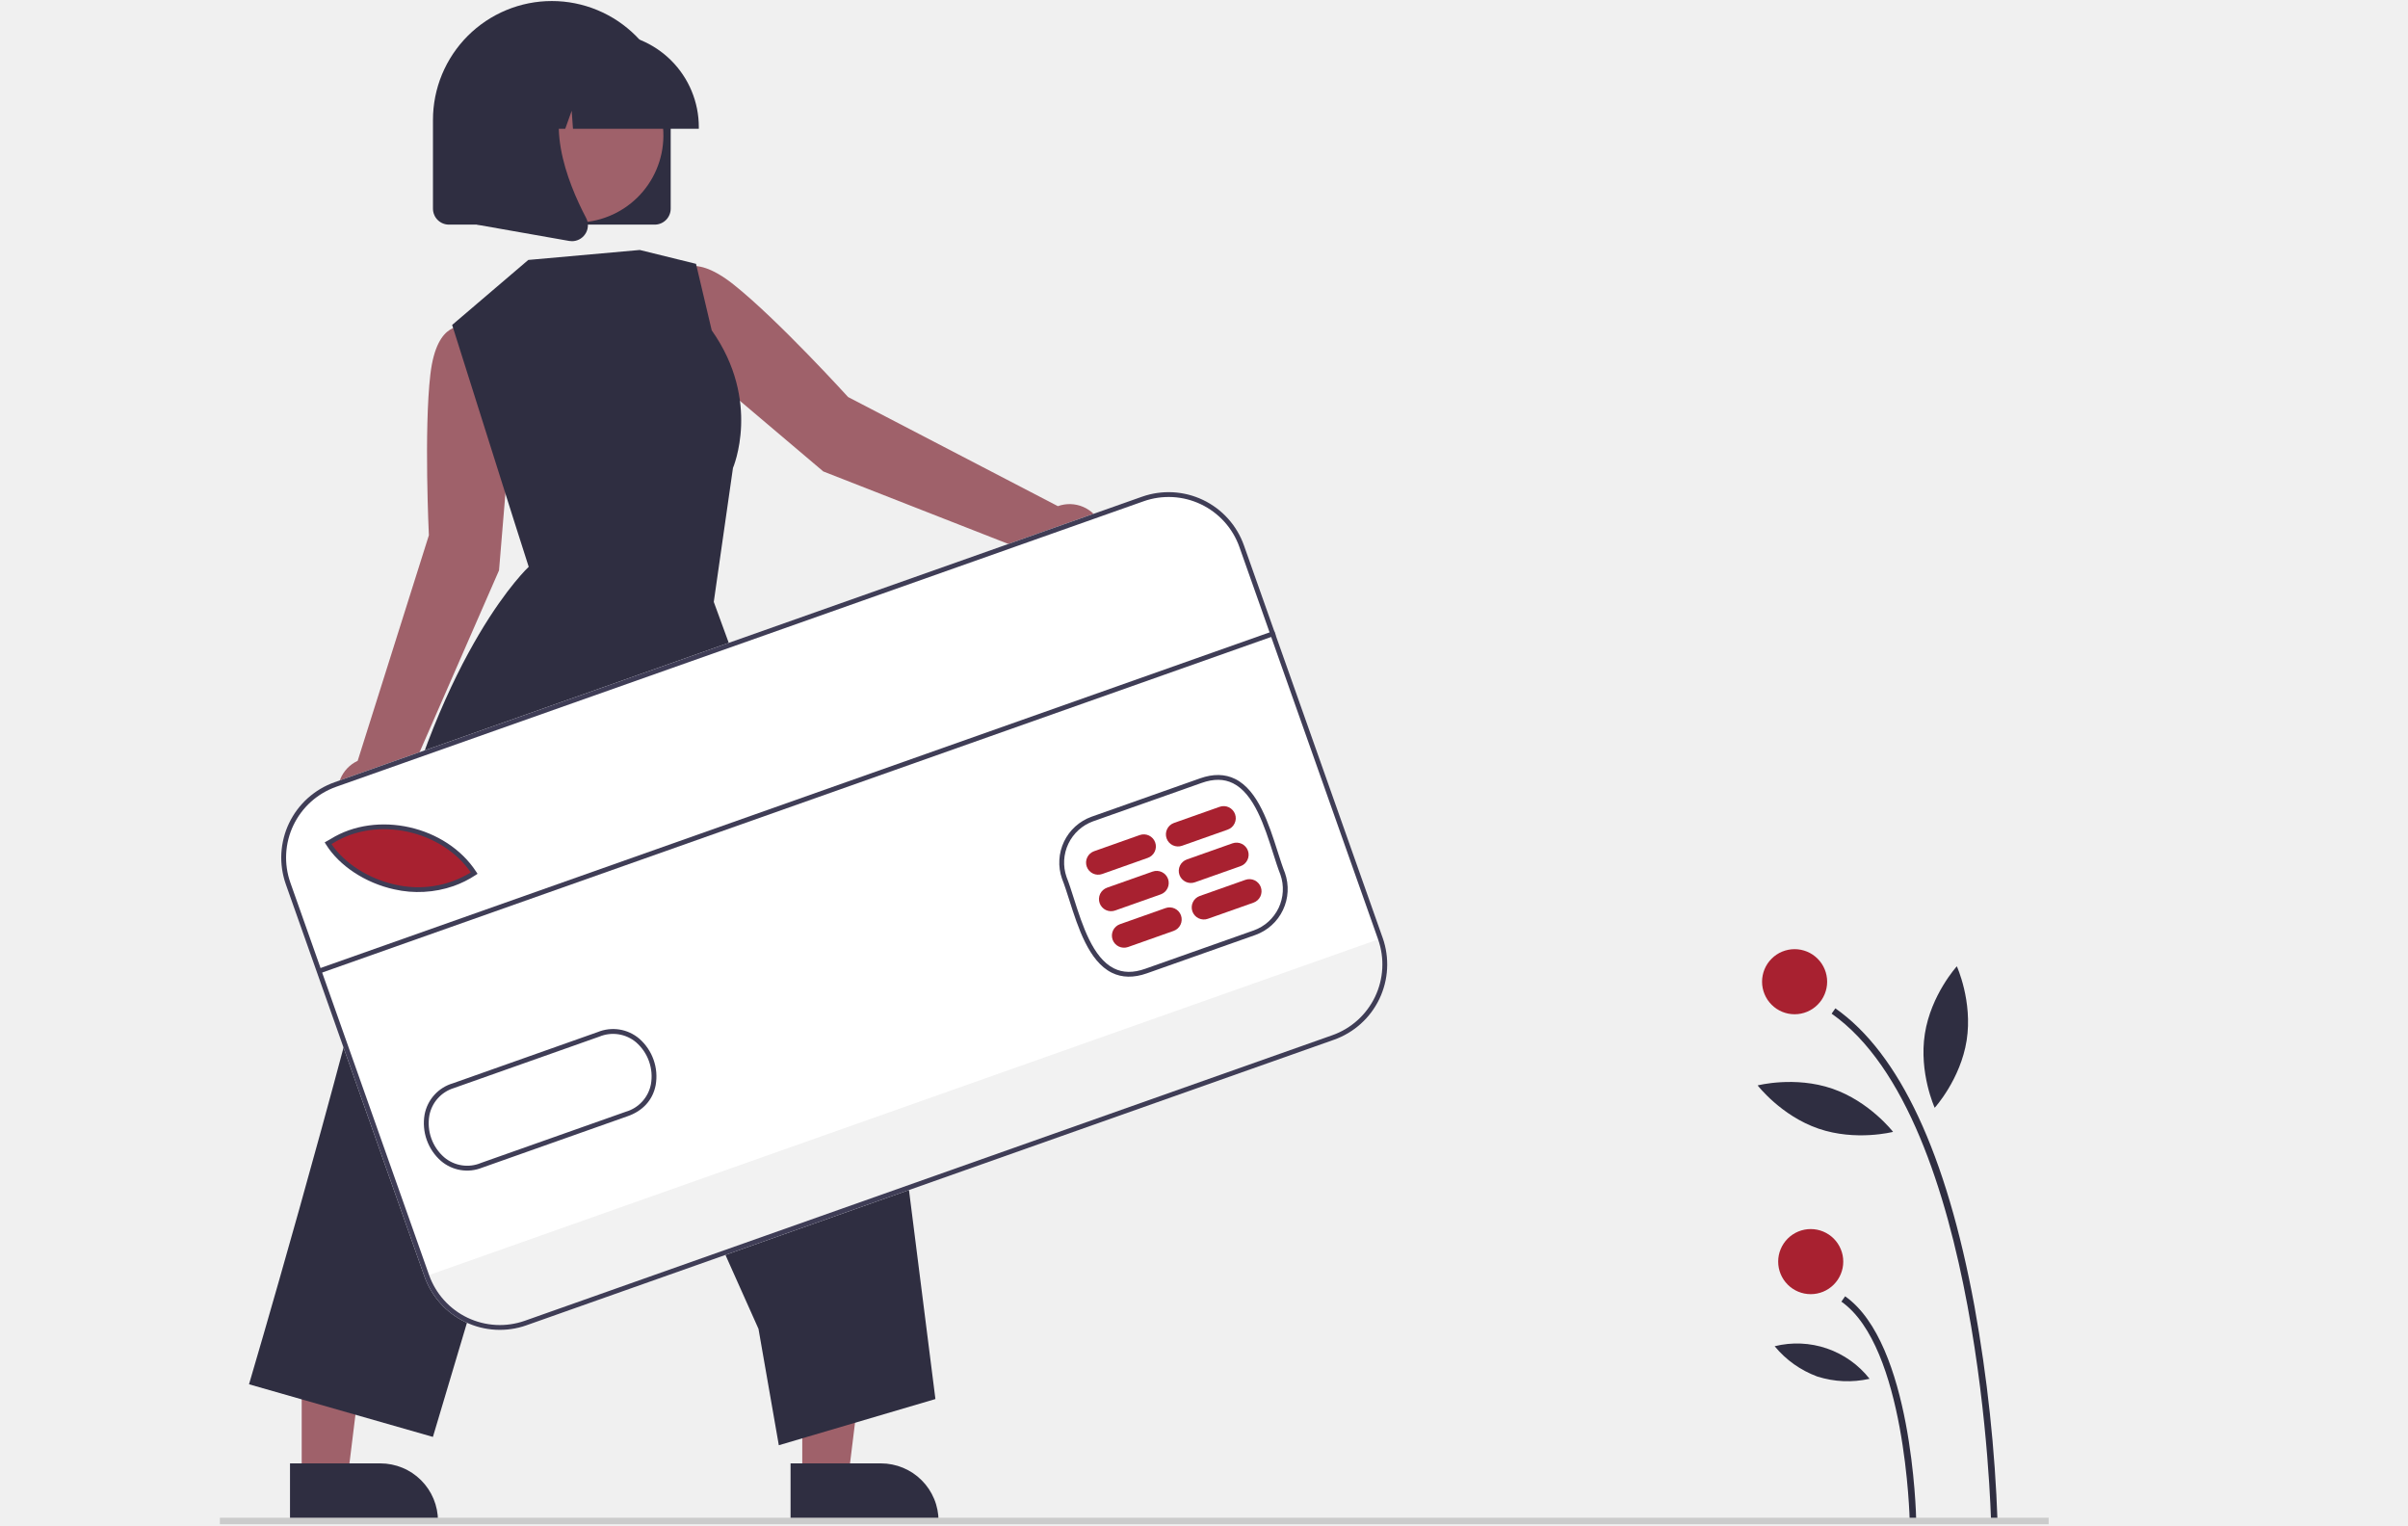
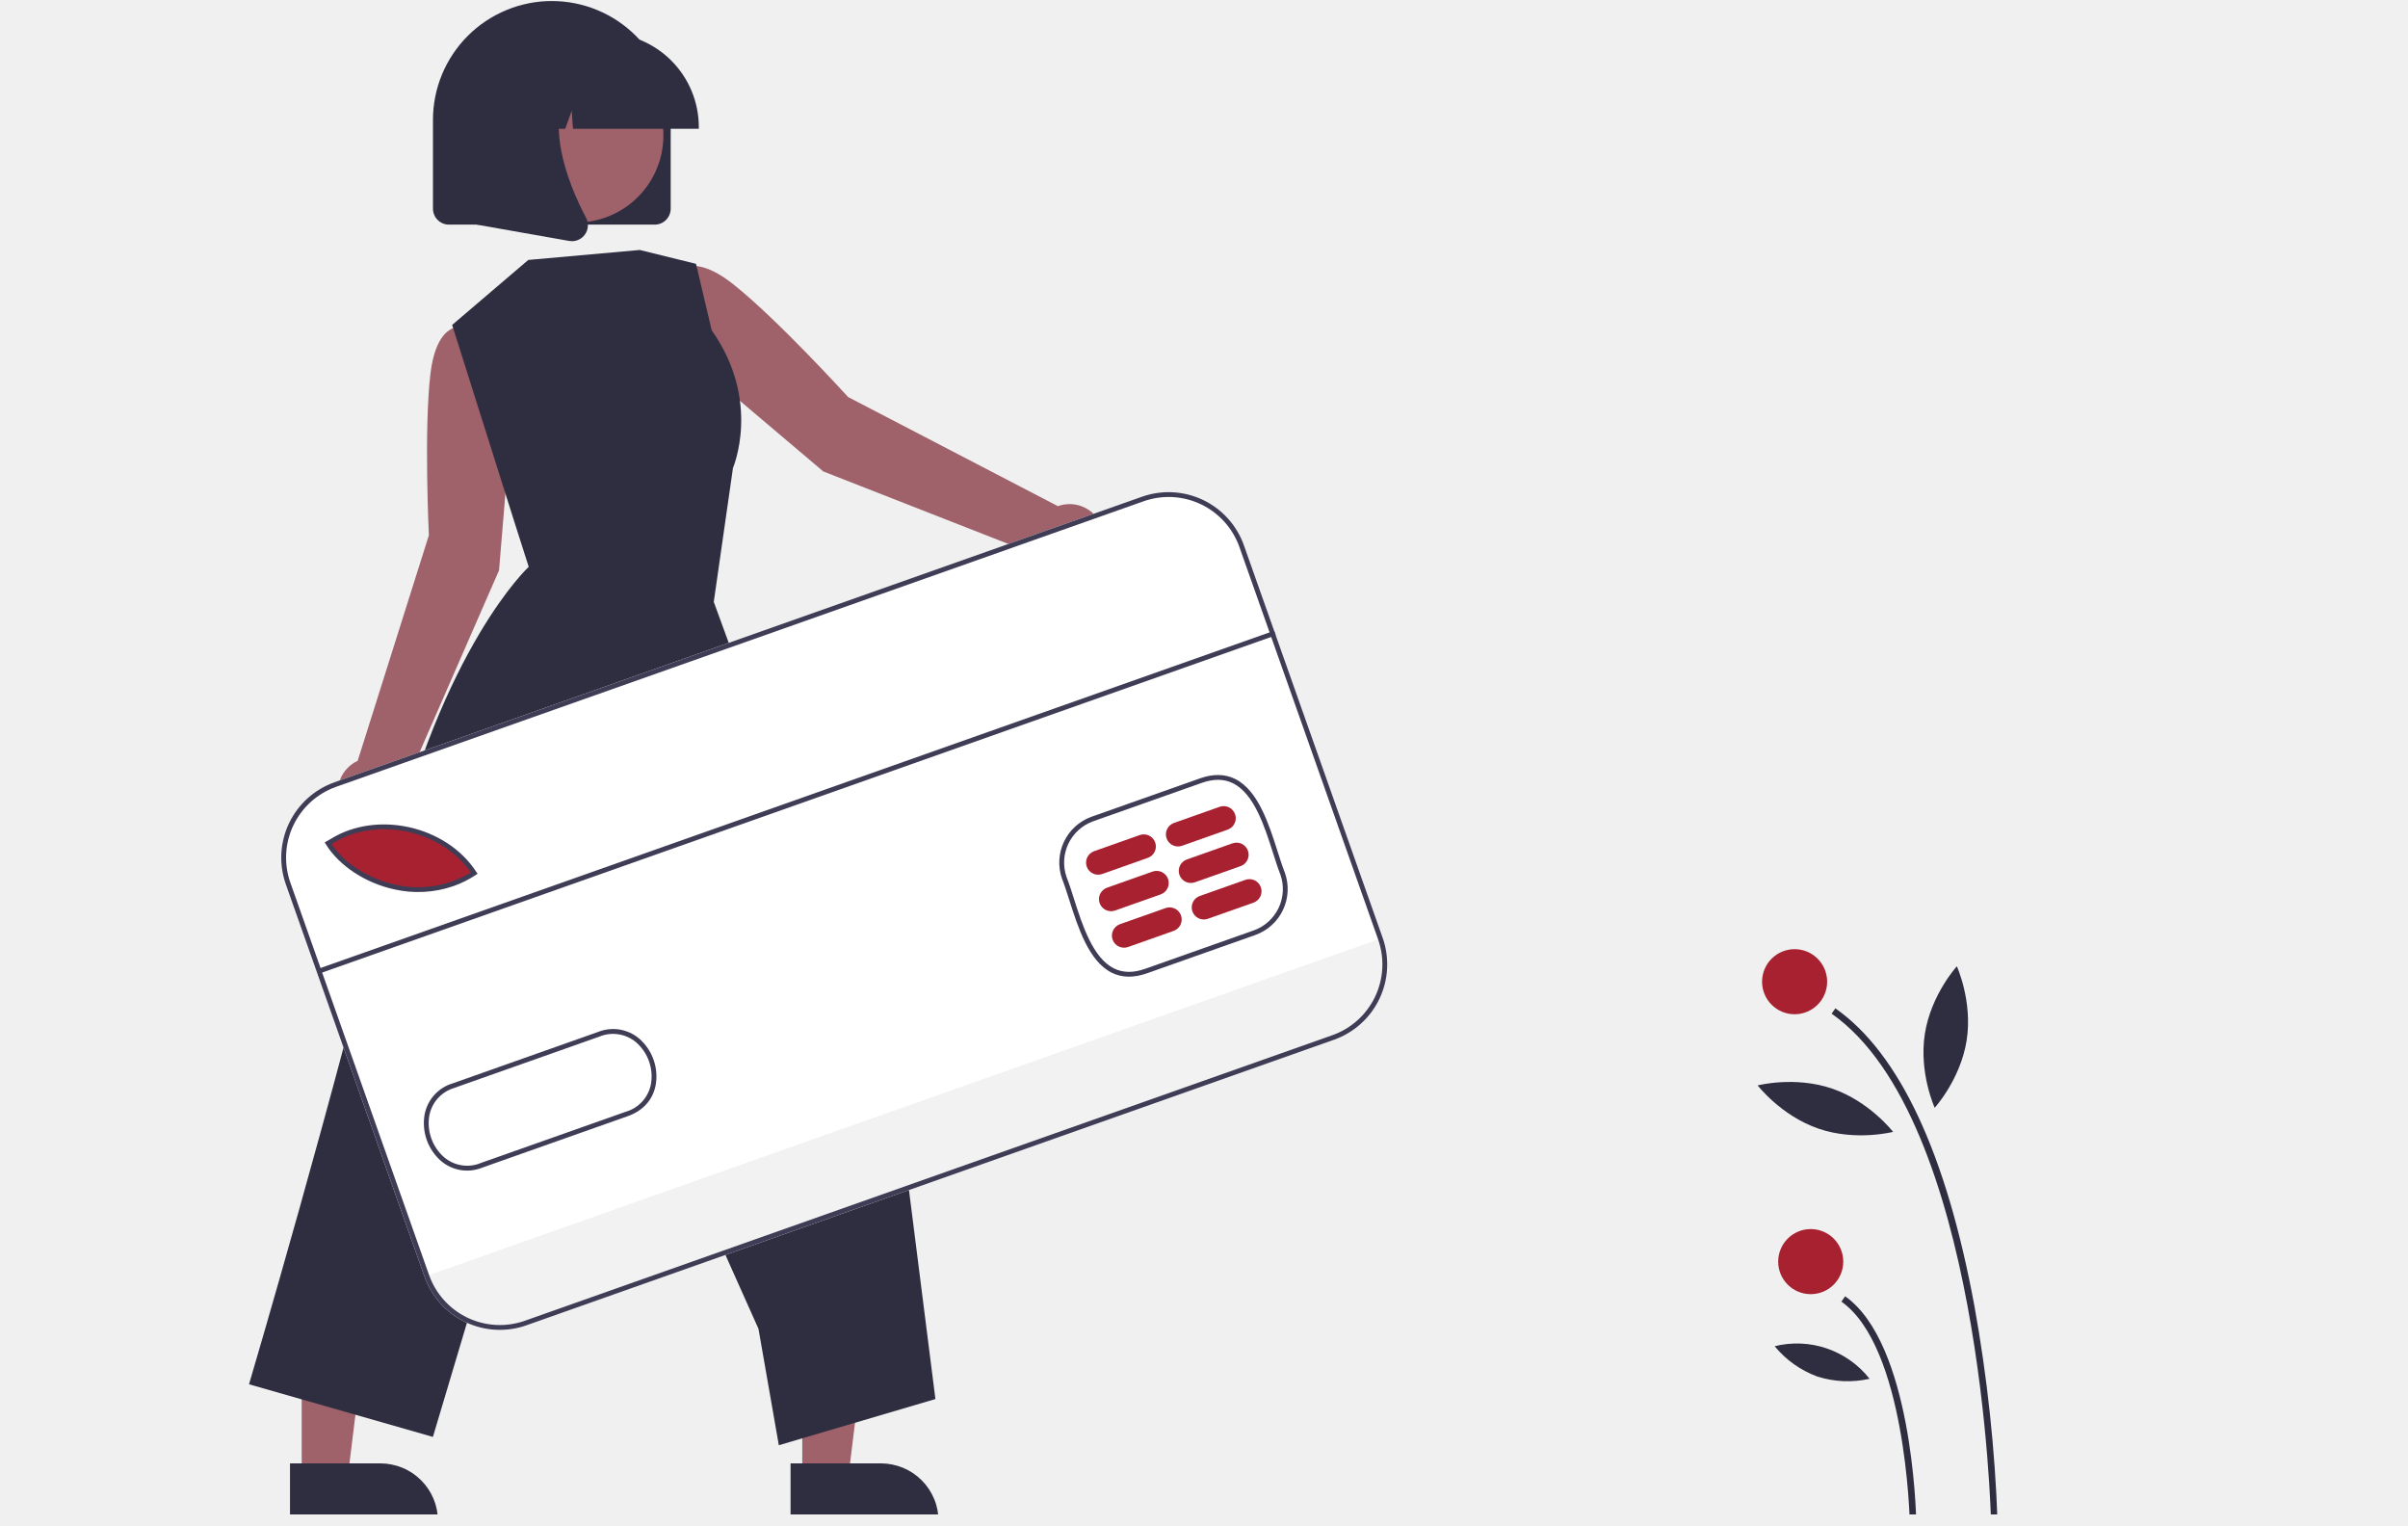
<svg xmlns="http://www.w3.org/2000/svg" width="739" zoomAndPan="magnify" viewBox="0 0 554.25 351" height="468" preserveAspectRatio="xMidYMid meet" version="1.0">
  <defs>
-     <clipPath id="756cd01b17">
-       <path d="M 421 232 L 460 232 L 460 350.762 L 421 350.762 Z M 421 232 " clip-rule="nonzero" />
+     <clipPath id="d9c3a21030">
+       <path d="M 421 232 L 460 232 L 460 348.516 L 421 348.516 Z M 421 232 " clip-rule="nonzero" />
    </clipPath>
-     <clipPath id="42068184fe">
-       <path d="M 181 336 L 217 336 L 217 350.762 L 181 350.762 Z M 181 336 " clip-rule="nonzero" />
+     <clipPath id="651465f1de">
+       <path d="M 423 298 L 442 298 L 442 348.516 L 423 348.516 Z M 423 298 " clip-rule="nonzero" />
    </clipPath>
-     <clipPath id="51f998351a">
-       <path d="M 66 336 L 101 336 L 101 350.762 L 66 350.762 Z M 66 336 " clip-rule="nonzero" />
+     <clipPath id="115a413c27">
+       <path d="M 181 336 L 217 336 L 217 348.516 L 181 348.516 Z M 181 336 " clip-rule="nonzero" />
    </clipPath>
-     <clipPath id="0f56c192b7">
+     <clipPath id="838e405f1f">
+       <path d="M 66 336 L 101 336 L 101 348.516 L 66 348.516 Z M 66 336 " clip-rule="nonzero" />
+     </clipPath>
+     <clipPath id="d84f5adb1d">
      <path d="M 99 0.238 L 155 0.238 L 155 52 L 99 52 Z M 99 0.238 " clip-rule="nonzero" />
    </clipPath>
-     <clipPath id="840ad72026">
-       <path d="M 50.609 349 L 471.539 349 L 471.539 350.762 L 50.609 350.762 Z M 50.609 349 " clip-rule="nonzero" />
-     </clipPath>
  </defs>
-   <g clip-path="url(#756cd01b17)">
+   <g clip-path="url(#d9c3a21030)">
    <path fill="#2f2e41" d="M 458.281 350.262 L 459.777 350.234 C 459.199 333.555 457.426 317.008 454.461 300.586 C 447.984 265.473 437.211 242.41 422.445 232.043 L 421.586 233.27 C 456.078 257.488 458.262 349.336 458.281 350.262 Z M 458.281 350.262 " fill-opacity="1" fill-rule="nonzero" />
  </g>
-   <path fill="#2f2e41" d="M 439.555 349.906 L 441.055 349.875 C 441.023 348.215 440.086 309.121 424.695 298.312 L 423.832 299.539 C 438.605 309.91 439.547 349.504 439.555 349.906 Z M 439.555 349.906 " fill-opacity="1" fill-rule="nonzero" />
+   <g clip-path="url(#651465f1de)">
+     <path fill="#2f2e41" d="M 439.555 349.906 L 441.055 349.875 C 441.023 348.215 440.086 309.121 424.695 298.312 L 423.832 299.539 C 438.605 309.91 439.547 349.504 439.555 349.906 Z M 439.555 349.906 " fill-opacity="1" fill-rule="nonzero" />
+   </g>
  <path fill="#a82130" d="M 420.555 225.918 C 420.555 226.41 420.508 226.895 420.41 227.379 C 420.316 227.859 420.172 228.328 419.984 228.781 C 419.797 229.238 419.566 229.668 419.293 230.078 C 419.02 230.488 418.707 230.863 418.359 231.211 C 418.012 231.559 417.633 231.871 417.227 232.145 C 416.816 232.418 416.387 232.648 415.93 232.836 C 415.477 233.023 415.008 233.168 414.527 233.262 C 414.043 233.359 413.555 233.406 413.066 233.406 C 412.574 233.406 412.086 233.359 411.602 233.262 C 411.121 233.168 410.652 233.023 410.199 232.836 C 409.742 232.648 409.312 232.418 408.902 232.145 C 408.496 231.871 408.117 231.559 407.77 231.211 C 407.422 230.863 407.109 230.488 406.836 230.078 C 406.562 229.668 406.332 229.238 406.145 228.781 C 405.957 228.328 405.816 227.859 405.719 227.379 C 405.621 226.895 405.574 226.41 405.574 225.918 C 405.574 225.426 405.621 224.938 405.719 224.457 C 405.816 223.973 405.957 223.504 406.145 223.051 C 406.332 222.598 406.562 222.164 406.836 221.754 C 407.109 221.348 407.422 220.969 407.77 220.621 C 408.117 220.273 408.496 219.961 408.902 219.688 C 409.312 219.414 409.742 219.184 410.199 218.996 C 410.652 218.809 411.121 218.668 411.602 218.57 C 412.086 218.477 412.574 218.426 413.066 218.426 C 413.555 218.426 414.043 218.477 414.527 218.57 C 415.008 218.668 415.477 218.809 415.93 218.996 C 416.387 219.184 416.816 219.414 417.227 219.688 C 417.633 219.961 418.012 220.273 418.359 220.621 C 418.707 220.969 419.02 221.348 419.293 221.754 C 419.566 222.164 419.797 222.598 419.984 223.051 C 420.172 223.504 420.316 223.973 420.41 224.457 C 420.508 224.938 420.555 225.426 420.555 225.918 Z M 420.555 225.918 " fill-opacity="1" fill-rule="nonzero" />
  <path fill="#a82130" d="M 424.262 290.328 C 424.262 290.82 424.215 291.309 424.121 291.789 C 424.023 292.273 423.883 292.742 423.691 293.195 C 423.504 293.648 423.273 294.082 423 294.492 C 422.727 294.898 422.418 295.277 422.07 295.625 C 421.723 295.973 421.344 296.285 420.934 296.559 C 420.527 296.832 420.094 297.062 419.641 297.25 C 419.184 297.438 418.719 297.578 418.234 297.676 C 417.754 297.77 417.266 297.82 416.773 297.82 C 416.281 297.82 415.793 297.77 415.312 297.676 C 414.828 297.578 414.363 297.438 413.906 297.25 C 413.453 297.062 413.02 296.832 412.613 296.559 C 412.203 296.285 411.824 295.973 411.477 295.625 C 411.129 295.277 410.82 294.898 410.547 294.492 C 410.273 294.082 410.043 293.648 409.855 293.195 C 409.664 292.742 409.523 292.273 409.426 291.789 C 409.332 291.309 409.285 290.82 409.285 290.328 C 409.285 289.836 409.332 289.352 409.426 288.867 C 409.523 288.387 409.664 287.918 409.855 287.465 C 410.043 287.008 410.273 286.578 410.547 286.168 C 410.82 285.758 411.129 285.383 411.477 285.031 C 411.824 284.684 412.203 284.375 412.613 284.102 C 413.02 283.828 413.453 283.598 413.906 283.41 C 414.363 283.223 414.828 283.078 415.312 282.984 C 415.793 282.887 416.281 282.84 416.773 282.84 C 417.266 282.84 417.754 282.887 418.234 282.984 C 418.719 283.078 419.184 283.223 419.641 283.41 C 420.094 283.598 420.527 283.828 420.934 284.102 C 421.344 284.375 421.723 284.684 422.07 285.031 C 422.418 285.383 422.727 285.758 423 286.168 C 423.273 286.578 423.504 287.008 423.691 287.465 C 423.883 287.918 424.023 288.387 424.121 288.867 C 424.215 289.352 424.262 289.836 424.262 290.328 Z M 424.262 290.328 " fill-opacity="1" fill-rule="nonzero" />
  <path fill="#2f2e41" d="M 443.047 237.895 C 441.641 246.887 445.309 254.93 445.309 254.93 C 445.309 254.93 451.258 248.395 452.668 239.402 C 454.074 230.41 450.406 222.371 450.406 222.371 C 450.406 222.371 444.453 228.906 443.047 237.895 Z M 443.047 237.895 " fill-opacity="1" fill-rule="nonzero" />
  <path fill="#2f2e41" d="M 418.566 259.73 C 427.172 262.684 435.73 260.473 435.73 260.473 C 435.73 260.473 430.332 253.473 421.723 250.523 C 413.117 247.57 404.559 249.781 404.559 249.781 C 404.559 249.781 409.957 256.777 418.566 259.73 Z M 418.566 259.73 " fill-opacity="1" fill-rule="nonzero" />
  <path fill="#2f2e41" d="M 418.289 316.777 C 422.254 318.02 426.262 318.195 430.32 317.297 C 429.691 316.492 429.008 315.742 428.27 315.039 C 427.531 314.336 426.746 313.688 425.914 313.098 C 425.086 312.508 424.215 311.98 423.309 311.516 C 422.402 311.047 421.465 310.652 420.504 310.32 C 419.539 309.988 418.555 309.73 417.555 309.539 C 416.551 309.352 415.543 309.234 414.523 309.191 C 413.508 309.145 412.488 309.176 411.477 309.277 C 410.461 309.379 409.461 309.555 408.473 309.801 C 411.121 313 414.395 315.324 418.289 316.777 Z M 418.289 316.777 " fill-opacity="1" fill-rule="nonzero" />
  <path fill="#9f616a" d="M 243.492 116.477 L 195.203 91.367 C 195.203 91.367 178.988 73.508 168.805 65.441 C 158.621 57.375 155.484 63.301 155.484 63.301 L 151.203 70.438 L 161.551 84.828 L 189.496 108.492 L 239.43 128.051 C 239.691 128.477 239.988 128.871 240.32 129.242 C 240.656 129.609 241.02 129.941 241.418 130.242 C 241.816 130.543 242.238 130.805 242.684 131.023 C 243.129 131.242 243.594 131.422 244.07 131.555 C 244.551 131.688 245.039 131.773 245.535 131.812 C 246.031 131.855 246.527 131.852 247.02 131.797 C 247.516 131.746 248 131.648 248.477 131.504 C 248.953 131.359 249.414 131.172 249.855 130.941 C 250.293 130.711 250.711 130.441 251.102 130.133 C 251.492 129.824 251.848 129.48 252.176 129.105 C 252.5 128.73 252.789 128.328 253.039 127.895 C 253.289 127.465 253.496 127.016 253.66 126.547 C 253.824 126.078 253.945 125.594 254.02 125.102 C 254.094 124.613 254.121 124.117 254.102 123.621 C 254.082 123.121 254.016 122.633 253.906 122.145 C 253.793 121.66 253.637 121.191 253.438 120.734 C 253.234 120.281 252.996 119.848 252.715 119.438 C 252.43 119.027 252.113 118.648 251.762 118.297 C 251.406 117.945 251.023 117.633 250.609 117.355 C 250.199 117.078 249.762 116.84 249.305 116.645 C 248.848 116.449 248.375 116.297 247.891 116.191 C 247.402 116.082 246.914 116.023 246.414 116.008 C 245.918 115.992 245.422 116.027 244.934 116.105 C 244.441 116.184 243.961 116.309 243.492 116.477 Z M 243.492 116.477 " fill-opacity="1" fill-rule="nonzero" />
  <path fill="#9f616a" d="M 117.887 94.762 L 115.031 77.27 L 106.957 75.25 C 106.957 75.25 100.551 73.277 99.055 86.184 C 97.555 99.09 98.715 123.184 98.715 123.184 L 82.328 175.082 C 81.875 175.293 81.445 175.547 81.039 175.836 C 80.633 176.129 80.258 176.457 79.914 176.816 C 79.57 177.18 79.266 177.57 78.996 177.992 C 78.727 178.41 78.496 178.852 78.312 179.316 C 78.125 179.781 77.984 180.258 77.887 180.746 C 77.789 181.238 77.742 181.73 77.738 182.23 C 77.734 182.73 77.777 183.227 77.867 183.715 C 77.957 184.207 78.094 184.684 78.273 185.152 C 78.457 185.617 78.68 186.062 78.941 186.484 C 79.207 186.906 79.508 187.305 79.848 187.668 C 80.188 188.035 80.559 188.367 80.961 188.664 C 81.359 188.961 81.789 189.219 82.238 189.434 C 82.688 189.648 83.152 189.82 83.637 189.949 C 84.117 190.078 84.609 190.16 85.105 190.195 C 85.605 190.23 86.102 190.219 86.598 190.16 C 87.094 190.102 87.582 190 88.059 189.848 C 88.531 189.699 88.992 189.508 89.43 189.27 C 89.871 189.035 90.285 188.758 90.672 188.441 C 91.059 188.129 91.414 187.781 91.738 187.398 C 92.059 187.02 92.344 186.609 92.59 186.176 C 92.832 185.738 93.035 185.285 93.195 184.812 C 93.355 184.34 93.469 183.855 93.535 183.359 C 93.605 182.863 93.625 182.367 93.598 181.871 C 93.574 181.371 93.5 180.879 93.383 180.395 L 114.863 131.254 Z M 117.887 94.762 " fill-opacity="1" fill-rule="nonzero" />
  <path fill="#9f616a" d="M 184.66 340.215 L 195.223 340.211 L 200.246 299.469 L 184.656 299.469 Z M 184.66 340.215 " fill-opacity="1" fill-rule="nonzero" />
-   <g clip-path="url(#42068184fe)">
+   <g clip-path="url(#115a413c27)">
    <path fill="#2f2e41" d="M 181.965 336.766 L 202.77 336.762 C 203.641 336.762 204.5 336.848 205.355 337.02 C 206.207 337.188 207.039 337.441 207.84 337.773 C 208.645 338.105 209.41 338.516 210.133 338.996 C 210.855 339.48 211.527 340.031 212.141 340.648 C 212.758 341.262 213.309 341.934 213.793 342.656 C 214.273 343.379 214.684 344.145 215.016 344.949 C 215.352 345.75 215.602 346.582 215.77 347.434 C 215.941 348.289 216.027 349.148 216.027 350.02 L 216.027 350.453 L 181.965 350.453 Z M 181.965 336.766 " fill-opacity="1" fill-rule="nonzero" />
  </g>
  <path fill="#9f616a" d="M 69.441 340.215 L 80.008 340.211 L 85.031 299.469 L 69.441 299.469 Z M 69.441 340.215 " fill-opacity="1" fill-rule="nonzero" />
-   <g clip-path="url(#51f998351a)">
+   <g clip-path="url(#838e405f1f)">
    <path fill="#2f2e41" d="M 66.75 336.766 L 87.551 336.762 L 87.555 336.762 C 88.422 336.762 89.285 336.848 90.141 337.02 C 90.992 337.188 91.82 337.441 92.625 337.773 C 93.43 338.105 94.195 338.516 94.918 338.996 C 95.641 339.48 96.312 340.031 96.926 340.648 C 97.543 341.262 98.094 341.934 98.574 342.656 C 99.059 343.379 99.469 344.145 99.801 344.949 C 100.133 345.75 100.387 346.582 100.555 347.434 C 100.727 348.289 100.809 349.148 100.809 350.02 L 100.809 350.453 L 66.75 350.453 Z M 66.75 336.766 " fill-opacity="1" fill-rule="nonzero" />
  </g>
  <path fill="#2f2e41" d="M 121.594 59.82 L 104.07 74.777 L 118.449 120.281 L 121.695 130.441 C 121.695 130.441 101.883 148.707 89.625 199.734 C 77.371 250.758 57.316 318.559 57.316 318.559 L 99.645 330.672 L 134.078 215.25 L 174.582 305.801 L 179.262 332.586 L 215.305 321.957 L 206.805 254.785 L 164.289 138.512 L 168.707 107.691 C 168.707 107.691 175.336 92.309 163.816 76.02 L 160.203 60.715 L 147.258 57.527 Z M 121.594 59.82 " fill-opacity="1" fill-rule="nonzero" />
-   <g clip-path="url(#0f56c192b7)">
+   <g clip-path="url(#d84f5adb1d)">
    <path fill="#2f2e41" d="M 150.699 51.691 L 103.332 51.691 C 102.844 51.691 102.375 51.598 101.926 51.41 C 101.473 51.223 101.078 50.957 100.734 50.613 C 100.387 50.27 100.121 49.871 99.938 49.422 C 99.75 48.973 99.656 48.504 99.656 48.016 L 99.656 27.598 C 99.656 26.699 99.699 25.809 99.785 24.914 C 99.875 24.023 100.008 23.137 100.18 22.258 C 100.355 21.379 100.574 20.512 100.832 19.656 C 101.094 18.797 101.395 17.953 101.738 17.125 C 102.082 16.301 102.465 15.488 102.887 14.699 C 103.309 13.91 103.77 13.141 104.266 12.398 C 104.766 11.652 105.297 10.934 105.867 10.238 C 106.434 9.547 107.035 8.883 107.668 8.25 C 108.301 7.617 108.965 7.016 109.656 6.449 C 110.352 5.879 111.07 5.348 111.816 4.848 C 112.559 4.352 113.328 3.891 114.117 3.469 C 114.906 3.047 115.719 2.664 116.547 2.32 C 117.371 1.977 118.215 1.676 119.074 1.414 C 119.93 1.156 120.797 0.938 121.676 0.762 C 122.555 0.586 123.441 0.457 124.332 0.367 C 125.227 0.281 126.121 0.238 127.016 0.238 C 127.91 0.238 128.805 0.281 129.695 0.367 C 130.59 0.457 131.473 0.586 132.352 0.762 C 133.23 0.938 134.102 1.156 134.957 1.414 C 135.816 1.676 136.656 1.977 137.484 2.32 C 138.312 2.664 139.121 3.047 139.914 3.469 C 140.703 3.891 141.473 4.352 142.215 4.848 C 142.961 5.348 143.68 5.879 144.371 6.449 C 145.066 7.016 145.727 7.617 146.363 8.25 C 146.996 8.883 147.598 9.547 148.164 10.238 C 148.734 10.934 149.266 11.652 149.766 12.398 C 150.262 13.141 150.723 13.91 151.145 14.699 C 151.566 15.488 151.949 16.301 152.293 17.125 C 152.637 17.953 152.938 18.797 153.199 19.656 C 153.457 20.512 153.676 21.379 153.852 22.258 C 154.023 23.137 154.156 24.023 154.242 24.914 C 154.332 25.809 154.375 26.699 154.375 27.598 L 154.375 48.016 C 154.375 48.504 154.281 48.973 154.094 49.422 C 153.906 49.871 153.641 50.27 153.297 50.613 C 152.953 50.957 152.555 51.223 152.105 51.41 C 151.656 51.598 151.188 51.691 150.699 51.691 Z M 150.699 51.691 " fill-opacity="1" fill-rule="nonzero" />
  </g>
  <path fill="#9f616a" d="M 142.258 13.555 C 142.832 13.871 143.395 14.211 143.938 14.582 C 144.48 14.953 145.004 15.348 145.508 15.77 C 146.012 16.191 146.492 16.637 146.953 17.105 C 147.414 17.574 147.848 18.066 148.262 18.578 C 148.672 19.09 149.059 19.617 149.418 20.168 C 149.777 20.719 150.109 21.285 150.414 21.867 C 150.719 22.449 150.992 23.043 151.238 23.652 C 151.484 24.262 151.699 24.883 151.887 25.512 C 152.07 26.145 152.223 26.781 152.344 27.426 C 152.469 28.074 152.559 28.723 152.617 29.379 C 152.676 30.031 152.699 30.688 152.695 31.344 C 152.688 32 152.648 32.656 152.578 33.309 C 152.508 33.961 152.406 34.609 152.273 35.254 C 152.137 35.898 151.973 36.531 151.777 37.16 C 151.578 37.785 151.352 38.402 151.094 39.008 C 150.84 39.609 150.551 40.199 150.238 40.777 C 149.922 41.355 149.578 41.914 149.211 42.457 C 148.84 43 148.441 43.523 148.023 44.027 C 147.602 44.531 147.156 45.012 146.688 45.473 C 146.219 45.934 145.727 46.367 145.215 46.781 C 144.703 47.191 144.172 47.578 143.625 47.938 C 143.074 48.297 142.508 48.629 141.926 48.934 C 141.344 49.238 140.746 49.516 140.137 49.758 C 139.527 50.004 138.91 50.219 138.277 50.406 C 137.648 50.59 137.012 50.742 136.363 50.867 C 135.719 50.988 135.07 51.078 134.414 51.137 C 133.762 51.195 133.105 51.219 132.449 51.215 C 131.789 51.207 131.137 51.168 130.48 51.098 C 129.828 51.027 129.18 50.926 128.539 50.793 C 127.895 50.656 127.262 50.492 126.633 50.297 C 126.008 50.098 125.391 49.871 124.785 49.617 C 124.18 49.359 123.59 49.07 123.016 48.758 C 122.438 48.441 121.879 48.098 121.336 47.73 C 120.793 47.359 120.27 46.965 119.766 46.543 C 119.262 46.121 118.781 45.676 118.32 45.207 C 117.859 44.738 117.422 44.246 117.012 43.734 C 116.598 43.223 116.215 42.691 115.852 42.145 C 115.492 41.594 115.16 41.027 114.855 40.445 C 114.555 39.863 114.277 39.266 114.031 38.656 C 113.785 38.047 113.57 37.43 113.387 36.797 C 113.203 36.168 113.047 35.531 112.926 34.883 C 112.805 34.238 112.715 33.59 112.656 32.934 C 112.598 32.281 112.57 31.625 112.578 30.969 C 112.582 30.312 112.621 29.656 112.691 29.004 C 112.762 28.348 112.867 27.699 113 27.059 C 113.133 26.414 113.301 25.781 113.496 25.152 C 113.691 24.527 113.918 23.91 114.176 23.305 C 114.434 22.703 114.719 22.109 115.035 21.535 C 115.352 20.957 115.691 20.398 116.062 19.855 C 116.434 19.312 116.828 18.789 117.25 18.285 C 117.672 17.781 118.117 17.301 118.586 16.84 C 119.055 16.379 119.543 15.941 120.055 15.531 C 120.566 15.117 121.098 14.734 121.648 14.375 C 122.199 14.012 122.766 13.68 123.348 13.379 C 123.93 13.074 124.523 12.797 125.133 12.551 C 125.742 12.305 126.363 12.09 126.992 11.906 C 127.625 11.723 128.262 11.566 128.906 11.445 C 129.555 11.324 130.203 11.234 130.855 11.176 C 131.512 11.117 132.168 11.09 132.824 11.098 C 133.48 11.105 134.137 11.141 134.789 11.211 C 135.441 11.281 136.09 11.387 136.734 11.52 C 137.375 11.652 138.012 11.82 138.641 12.016 C 139.266 12.211 139.883 12.438 140.484 12.695 C 141.09 12.953 141.68 13.238 142.258 13.555 Z M 142.258 13.555 " fill-opacity="1" fill-rule="nonzero" />
  <path fill="#2f2e41" d="M 160.848 29.641 L 131.883 29.641 L 131.586 25.48 L 130.102 29.641 L 125.641 29.641 L 125.051 21.398 L 122.109 29.641 L 113.477 29.641 L 113.477 29.23 C 113.48 28.523 113.516 27.816 113.586 27.109 C 113.656 26.406 113.758 25.703 113.898 25.012 C 114.039 24.316 114.211 23.629 114.414 22.949 C 114.621 22.273 114.859 21.605 115.133 20.953 C 115.402 20.297 115.707 19.656 116.043 19.031 C 116.375 18.406 116.738 17.801 117.133 17.211 C 117.527 16.621 117.949 16.055 118.398 15.508 C 118.848 14.961 119.324 14.434 119.824 13.934 C 120.324 13.434 120.852 12.957 121.398 12.508 C 121.945 12.059 122.516 11.637 123.102 11.242 C 123.691 10.848 124.301 10.484 124.922 10.148 C 125.547 9.816 126.188 9.512 126.844 9.242 C 127.496 8.969 128.164 8.73 128.84 8.523 C 129.52 8.32 130.207 8.145 130.902 8.008 C 131.594 7.867 132.297 7.766 133 7.695 C 133.707 7.625 134.414 7.59 135.121 7.586 L 139.207 7.586 C 139.914 7.59 140.621 7.625 141.324 7.695 C 142.031 7.766 142.73 7.867 143.426 8.008 C 144.121 8.145 144.809 8.32 145.484 8.523 C 146.164 8.73 146.828 8.969 147.484 9.242 C 148.137 9.512 148.777 9.816 149.402 10.148 C 150.027 10.484 150.633 10.848 151.223 11.242 C 151.812 11.637 152.383 12.059 152.93 12.508 C 153.477 12.957 154 13.434 154.504 13.934 C 155.004 14.434 155.477 14.961 155.93 15.508 C 156.379 16.055 156.801 16.621 157.191 17.211 C 157.586 17.801 157.953 18.406 158.285 19.031 C 158.621 19.656 158.922 20.297 159.195 20.953 C 159.465 21.605 159.703 22.273 159.91 22.949 C 160.117 23.629 160.289 24.316 160.43 25.012 C 160.566 25.703 160.672 26.406 160.742 27.109 C 160.812 27.816 160.848 28.523 160.848 29.23 Z M 160.848 29.641 " fill-opacity="1" fill-rule="nonzero" />
  <path fill="#2f2e41" d="M 131.645 55.504 C 131.426 55.5 131.211 55.484 130.996 55.445 L 109.785 51.703 L 109.785 16.648 L 133.133 16.648 L 132.555 17.324 C 124.512 26.703 130.57 41.91 134.898 50.141 C 135.227 50.758 135.363 51.41 135.309 52.105 C 135.258 52.801 135.023 53.426 134.613 53.988 C 134.27 54.461 133.836 54.836 133.312 55.102 C 132.789 55.367 132.234 55.504 131.645 55.504 Z M 131.645 55.504 " fill-opacity="1" fill-rule="nonzero" />
  <path fill="#ffffff" d="M 307.051 239.273 L 121.164 304.992 C 120.598 305.195 120.023 305.367 119.438 305.508 C 118.852 305.652 118.262 305.766 117.668 305.852 C 117.07 305.938 116.473 305.992 115.871 306.02 C 115.27 306.047 114.672 306.047 114.07 306.012 C 113.469 305.98 112.871 305.918 112.277 305.828 C 111.68 305.738 111.094 305.617 110.508 305.469 C 109.926 305.32 109.352 305.145 108.785 304.938 C 108.219 304.734 107.664 304.504 107.121 304.242 C 106.578 303.984 106.051 303.699 105.535 303.387 C 105.02 303.074 104.523 302.738 104.039 302.379 C 103.559 302.02 103.094 301.637 102.648 301.23 C 102.203 300.824 101.781 300.398 101.379 299.953 C 100.977 299.504 100.598 299.039 100.238 298.555 C 99.883 298.07 99.551 297.57 99.242 297.051 C 98.934 296.535 98.652 296.004 98.398 295.461 C 98.141 294.914 97.914 294.359 97.711 293.793 L 65.777 203.477 C 65.578 202.906 65.406 202.332 65.266 201.746 C 65.121 201.164 65.004 200.574 64.922 199.977 C 64.836 199.383 64.777 198.785 64.75 198.184 C 64.727 197.582 64.727 196.98 64.758 196.379 C 64.793 195.777 64.852 195.18 64.945 194.586 C 65.035 193.992 65.156 193.402 65.305 192.82 C 65.453 192.234 65.629 191.66 65.832 191.094 C 66.039 190.531 66.27 189.977 66.531 189.434 C 66.789 188.891 67.074 188.359 67.387 187.844 C 67.695 187.328 68.031 186.832 68.395 186.348 C 68.754 185.867 69.137 185.402 69.543 184.961 C 69.945 184.516 70.375 184.09 70.82 183.688 C 71.27 183.285 71.734 182.906 72.219 182.551 C 72.703 182.191 73.203 181.859 73.719 181.551 C 74.238 181.242 74.77 180.961 75.312 180.707 C 75.855 180.449 76.414 180.223 76.98 180.02 L 262.863 114.301 C 263.434 114.102 264.008 113.93 264.594 113.785 C 265.176 113.641 265.766 113.527 266.363 113.441 C 266.957 113.355 267.559 113.301 268.156 113.273 C 268.758 113.246 269.359 113.25 269.961 113.281 C 270.562 113.312 271.16 113.375 271.754 113.465 C 272.348 113.555 272.938 113.676 273.523 113.824 C 274.105 113.973 274.68 114.148 275.246 114.355 C 275.812 114.559 276.367 114.793 276.91 115.051 C 277.453 115.309 277.98 115.594 278.496 115.906 C 279.012 116.219 279.508 116.555 279.992 116.914 C 280.473 117.273 280.938 117.656 281.383 118.062 C 281.824 118.469 282.25 118.895 282.652 119.34 C 283.055 119.789 283.434 120.254 283.793 120.738 C 284.148 121.223 284.48 121.723 284.789 122.242 C 285.098 122.758 285.379 123.289 285.633 123.832 C 285.891 124.379 286.117 124.934 286.32 125.5 L 318.25 215.816 C 318.453 216.387 318.625 216.961 318.766 217.547 C 318.91 218.129 319.023 218.719 319.109 219.316 C 319.195 219.91 319.254 220.512 319.277 221.109 C 319.305 221.711 319.305 222.312 319.27 222.914 C 319.238 223.516 319.176 224.113 319.086 224.707 C 318.996 225.305 318.875 225.891 318.727 226.477 C 318.578 227.059 318.402 227.633 318.195 228.199 C 317.992 228.766 317.762 229.32 317.5 229.863 C 317.242 230.406 316.957 230.934 316.645 231.449 C 316.332 231.965 315.996 232.461 315.637 232.945 C 315.277 233.426 314.895 233.891 314.488 234.336 C 314.082 234.777 313.656 235.203 313.211 235.605 C 312.762 236.008 312.297 236.387 311.812 236.746 C 311.328 237.102 310.828 237.434 310.309 237.742 C 309.793 238.051 309.262 238.332 308.719 238.586 C 308.172 238.844 307.617 239.07 307.051 239.273 Z M 307.051 239.273 " fill-opacity="1" fill-rule="nonzero" />
  <path fill="#f2f2f2" d="M 318.25 215.816 L 318.422 216.297 C 318.613 216.836 318.777 217.387 318.914 217.945 C 319.051 218.504 319.16 219.066 319.242 219.637 C 319.324 220.207 319.379 220.777 319.406 221.352 C 319.434 221.926 319.43 222.5 319.398 223.074 C 319.367 223.648 319.309 224.219 319.223 224.789 C 319.137 225.355 319.023 225.918 318.879 226.477 C 318.738 227.031 318.57 227.582 318.375 228.121 C 318.18 228.664 317.957 229.191 317.707 229.711 C 317.461 230.23 317.188 230.734 316.891 231.227 C 316.594 231.719 316.273 232.195 315.93 232.656 C 315.586 233.117 315.219 233.559 314.832 233.984 C 314.441 234.406 314.035 234.812 313.609 235.195 C 313.18 235.578 312.734 235.941 312.273 236.281 C 311.809 236.625 311.328 236.941 310.836 237.234 C 310.34 237.527 309.836 237.797 309.312 238.039 C 308.793 238.285 308.262 238.5 307.719 238.695 L 120.906 304.742 C 120.363 304.934 119.812 305.098 119.258 305.238 C 118.699 305.375 118.133 305.484 117.566 305.566 C 116.996 305.648 116.426 305.703 115.852 305.727 C 115.277 305.754 114.703 305.754 114.129 305.723 C 113.555 305.691 112.984 305.633 112.414 305.547 C 111.848 305.461 111.285 305.348 110.727 305.203 C 110.172 305.062 109.621 304.895 109.082 304.699 C 108.543 304.504 108.012 304.281 107.492 304.031 C 106.973 303.785 106.469 303.512 105.977 303.215 C 105.484 302.918 105.008 302.598 104.551 302.254 C 104.09 301.91 103.645 301.543 103.223 301.156 C 102.797 300.77 102.395 300.359 102.008 299.934 C 101.625 299.508 101.262 299.062 100.922 298.598 C 100.582 298.137 100.262 297.656 99.969 297.164 C 99.676 296.668 99.406 296.16 99.164 295.641 C 98.918 295.121 98.703 294.59 98.512 294.047 L 98.34 293.57 Z M 318.25 215.816 " fill-opacity="1" fill-rule="nonzero" />
  <path fill="#a82130" d="M 109.566 200.992 C 97.246 209.098 81.453 202.996 75.93 194.109 L 76.812 193.609 C 87.301 187.07 102.879 190.715 109.566 200.992 Z M 109.566 200.992 " fill-opacity="1" fill-rule="nonzero" />
  <path fill="#3f3d56" d="M 263.969 223.992 C 260.953 225.059 258.238 225.012 255.898 223.848 C 250.609 221.219 248.125 213.426 246.133 207.164 C 245.551 205.34 245.004 203.621 244.445 202.215 L 244.438 202.191 C 244.195 201.504 244.023 200.793 243.922 200.07 C 243.82 199.348 243.789 198.617 243.832 197.887 C 243.871 197.156 243.98 196.438 244.164 195.73 C 244.344 195.02 244.594 194.336 244.906 193.676 C 245.223 193.016 245.598 192.391 246.035 191.805 C 246.473 191.219 246.961 190.68 247.504 190.191 C 248.047 189.699 248.633 189.266 249.258 188.891 C 249.887 188.512 250.543 188.199 251.234 187.953 L 276.234 179.113 C 279.246 178.047 281.961 178.098 284.297 179.258 C 289.586 181.883 292.07 189.672 294.066 195.934 C 294.648 197.758 295.199 199.484 295.762 200.891 C 296 201.582 296.176 202.293 296.277 203.016 C 296.379 203.742 296.41 204.469 296.371 205.203 C 296.332 205.934 296.223 206.656 296.043 207.363 C 295.859 208.074 295.613 208.762 295.297 209.422 C 294.984 210.082 294.605 210.707 294.172 211.293 C 293.734 211.883 293.242 212.422 292.699 212.914 C 292.156 213.406 291.57 213.84 290.941 214.219 C 290.316 214.594 289.656 214.906 288.965 215.156 Z M 245.484 201.812 C 246.055 203.254 246.609 204.988 247.191 206.824 C 249.125 212.887 251.527 220.43 256.395 222.852 C 258.484 223.887 260.84 223.918 263.598 222.941 L 288.594 214.105 C 289.215 213.883 289.805 213.602 290.371 213.262 C 290.938 212.926 291.465 212.535 291.953 212.09 C 292.441 211.648 292.883 211.164 293.273 210.637 C 293.668 210.109 294.008 209.547 294.293 208.953 C 294.574 208.359 294.801 207.742 294.961 207.102 C 295.125 206.465 295.227 205.816 295.262 205.16 C 295.297 204.5 295.27 203.848 295.18 203.195 C 295.086 202.543 294.934 201.902 294.715 201.281 C 294.148 199.859 293.594 198.117 293.008 196.273 C 291.074 190.211 288.668 182.672 283.805 180.254 C 281.715 179.219 279.363 179.191 276.605 180.164 L 251.605 189.004 C 250.984 189.227 250.395 189.508 249.828 189.844 C 249.266 190.184 248.738 190.574 248.25 191.016 C 247.762 191.457 247.324 191.941 246.93 192.469 C 246.535 192.996 246.195 193.559 245.914 194.152 C 245.629 194.746 245.406 195.359 245.242 196 C 245.078 196.637 244.98 197.285 244.941 197.941 C 244.906 198.598 244.934 199.254 245.023 199.902 C 245.113 200.555 245.27 201.191 245.484 201.812 Z M 245.484 201.812 " fill-opacity="1" fill-rule="nonzero" />
  <path fill="#3f3d56" d="M 104.383 203.91 C 102.188 204.672 99.926 205.117 97.605 205.242 C 95.285 205.371 92.988 205.176 90.723 204.66 C 84.102 203.207 78.094 199.254 75.039 194.344 L 74.734 193.852 L 76.109 193.07 C 86.758 186.438 102.723 190.035 109.613 200.621 L 109.918 201.086 L 109.453 201.391 C 107.867 202.438 106.176 203.277 104.383 203.91 Z M 76.301 194.242 C 79.289 198.68 84.844 202.23 90.961 203.574 C 92.434 203.918 93.926 204.113 95.438 204.168 C 96.949 204.219 98.449 204.125 99.941 203.883 C 101.434 203.645 102.891 203.262 104.309 202.734 C 105.727 202.211 107.078 201.555 108.367 200.766 C 101.625 191.012 86.691 187.777 76.688 194.023 Z M 76.301 194.242 " fill-opacity="1" fill-rule="nonzero" />
  <path fill="#3f3d56" d="M 110.914 268.734 C 110.133 269.043 109.324 269.242 108.492 269.332 C 107.656 269.418 106.824 269.395 105.996 269.258 C 105.168 269.121 104.375 268.875 103.613 268.52 C 102.852 268.168 102.152 267.719 101.512 267.172 C 100.766 266.52 100.113 265.781 99.555 264.961 C 98.996 264.137 98.555 263.258 98.223 262.324 C 97.891 261.387 97.684 260.426 97.602 259.434 C 97.516 258.445 97.562 257.461 97.73 256.484 C 97.891 255.641 98.16 254.836 98.539 254.07 C 98.922 253.305 99.398 252.602 99.973 251.969 C 100.547 251.332 101.199 250.789 101.926 250.332 C 102.648 249.879 103.426 249.531 104.246 249.293 L 137.559 237.512 C 138.352 237.184 139.172 236.973 140.02 236.871 C 140.871 236.77 141.719 236.785 142.562 236.918 C 143.41 237.051 144.219 237.297 144.996 237.652 C 145.773 238.012 146.488 238.465 147.141 239.02 C 147.891 239.676 148.539 240.41 149.098 241.234 C 149.656 242.055 150.098 242.934 150.43 243.871 C 150.762 244.805 150.969 245.77 151.051 246.758 C 151.133 247.746 151.09 248.73 150.918 249.711 C 150.262 253.148 147.941 255.68 144.402 256.891 L 111.09 268.672 C 111.031 268.691 110.973 268.711 110.914 268.734 Z M 104.453 250.398 C 103.742 250.617 103.074 250.93 102.449 251.328 C 101.82 251.73 101.262 252.211 100.766 252.766 C 100.27 253.316 99.855 253.93 99.527 254.598 C 99.199 255.262 98.965 255.961 98.824 256.691 C 98.672 257.574 98.633 258.461 98.707 259.352 C 98.781 260.242 98.969 261.109 99.27 261.953 C 99.566 262.797 99.965 263.59 100.469 264.328 C 100.973 265.07 101.559 265.734 102.234 266.32 C 102.809 266.812 103.445 267.211 104.133 267.527 C 104.82 267.84 105.539 268.055 106.289 268.168 C 107.035 268.285 107.785 268.297 108.535 268.203 C 109.285 268.109 110.012 267.918 110.707 267.621 L 144.039 255.84 C 144.766 255.629 145.453 255.324 146.098 254.926 C 146.738 254.523 147.316 254.047 147.828 253.484 C 148.336 252.926 148.762 252.309 149.102 251.633 C 149.441 250.953 149.684 250.242 149.824 249.5 C 149.98 248.617 150.02 247.73 149.945 246.84 C 149.867 245.949 149.684 245.082 149.383 244.238 C 149.086 243.395 148.688 242.605 148.184 241.863 C 147.684 241.125 147.094 240.461 146.422 239.871 C 145.844 239.383 145.211 238.98 144.52 238.668 C 143.832 238.352 143.113 238.137 142.363 238.023 C 141.617 237.906 140.867 237.895 140.113 237.984 C 139.363 238.078 138.637 238.27 137.938 238.559 L 104.605 250.344 C 104.555 250.363 104.504 250.379 104.453 250.398 Z M 104.453 250.398 " fill-opacity="1" fill-rule="nonzero" />
  <path fill="#a82130" d="M 264.191 197.418 L 253.691 201.133 C 253.344 201.254 252.984 201.309 252.613 201.289 C 252.246 201.27 251.895 201.18 251.562 201.02 C 251.23 200.859 250.938 200.645 250.691 200.371 C 250.445 200.094 250.262 199.785 250.137 199.434 C 250.016 199.086 249.961 198.73 249.98 198.359 C 250 197.992 250.09 197.641 250.25 197.309 C 250.41 196.973 250.625 196.684 250.898 196.438 C 251.176 196.191 251.484 196.004 251.836 195.883 L 262.336 192.168 C 262.684 192.047 263.043 191.992 263.41 192.012 C 263.781 192.031 264.133 192.121 264.465 192.281 C 264.797 192.441 265.086 192.656 265.336 192.93 C 265.582 193.207 265.766 193.516 265.891 193.867 C 266.012 194.215 266.066 194.57 266.047 194.941 C 266.027 195.309 265.938 195.66 265.777 195.992 C 265.617 196.328 265.402 196.617 265.125 196.863 C 264.852 197.109 264.539 197.297 264.191 197.418 Z M 264.191 197.418 " fill-opacity="1" fill-rule="nonzero" />
  <path fill="#a82130" d="M 267.164 205.82 L 256.66 209.535 C 256.312 209.656 255.953 209.707 255.586 209.688 C 255.219 209.668 254.867 209.582 254.531 209.422 C 254.199 209.262 253.91 209.047 253.664 208.77 C 253.414 208.496 253.23 208.184 253.105 207.836 C 252.984 207.488 252.934 207.129 252.953 206.762 C 252.973 206.395 253.062 206.043 253.219 205.707 C 253.379 205.375 253.598 205.086 253.871 204.84 C 254.145 204.59 254.457 204.406 254.805 204.281 L 265.305 200.57 C 265.652 200.449 266.012 200.398 266.379 200.418 C 266.746 200.438 267.098 200.527 267.43 200.688 C 267.762 200.848 268.051 201.066 268.297 201.34 C 268.543 201.613 268.727 201.922 268.852 202.27 C 268.973 202.617 269.023 202.977 269.004 203.344 C 268.984 203.711 268.898 204.062 268.738 204.395 C 268.582 204.727 268.367 205.016 268.094 205.266 C 267.82 205.512 267.508 205.695 267.164 205.82 Z M 267.164 205.82 " fill-opacity="1" fill-rule="nonzero" />
  <path fill="#a82130" d="M 270.133 214.223 L 259.633 217.938 C 259.285 218.059 258.926 218.109 258.559 218.086 C 258.191 218.066 257.84 217.977 257.508 217.816 C 257.176 217.66 256.887 217.441 256.641 217.168 C 256.395 216.895 256.211 216.582 256.086 216.234 C 255.965 215.887 255.91 215.531 255.93 215.164 C 255.949 214.793 256.039 214.445 256.195 214.109 C 256.355 213.777 256.57 213.488 256.844 213.242 C 257.117 212.992 257.43 212.809 257.773 212.684 L 268.277 208.973 C 268.625 208.848 268.984 208.797 269.352 208.816 C 269.723 208.836 270.07 208.926 270.406 209.086 C 270.738 209.242 271.027 209.461 271.277 209.734 C 271.523 210.008 271.707 210.32 271.832 210.668 C 271.953 211.016 272.004 211.375 271.984 211.742 C 271.965 212.113 271.879 212.465 271.719 212.797 C 271.559 213.129 271.344 213.422 271.066 213.668 C 270.793 213.914 270.48 214.098 270.133 214.223 Z M 270.133 214.223 " fill-opacity="1" fill-rule="nonzero" />
  <path fill="#a82130" d="M 282.57 190.922 L 272.07 194.633 C 271.719 194.758 271.363 194.809 270.992 194.789 C 270.625 194.77 270.273 194.68 269.941 194.523 C 269.605 194.363 269.316 194.145 269.07 193.871 C 268.824 193.598 268.637 193.285 268.516 192.938 C 268.391 192.59 268.34 192.23 268.359 191.863 C 268.379 191.492 268.469 191.141 268.629 190.809 C 268.785 190.477 269.004 190.188 269.277 189.938 C 269.555 189.691 269.863 189.508 270.211 189.383 L 280.715 185.672 C 281.062 185.547 281.422 185.492 281.793 185.512 C 282.16 185.531 282.512 185.621 282.848 185.777 C 283.18 185.938 283.473 186.152 283.719 186.43 C 283.969 186.703 284.152 187.016 284.277 187.363 C 284.398 187.715 284.453 188.074 284.434 188.441 C 284.41 188.812 284.32 189.164 284.16 189.496 C 284.004 189.832 283.785 190.121 283.508 190.367 C 283.234 190.613 282.922 190.801 282.57 190.922 Z M 282.57 190.922 " fill-opacity="1" fill-rule="nonzero" />
  <path fill="#a82130" d="M 285.543 199.324 L 275.039 203.035 C 274.691 203.16 274.332 203.215 273.961 203.195 C 273.594 203.176 273.242 203.086 272.906 202.93 C 272.574 202.77 272.281 202.551 272.035 202.277 C 271.785 202.004 271.602 201.691 271.477 201.344 C 271.355 200.992 271.301 200.633 271.32 200.266 C 271.34 199.895 271.43 199.543 271.59 199.211 C 271.75 198.875 271.969 198.586 272.246 198.34 C 272.52 198.094 272.832 197.906 273.184 197.785 L 283.684 194.07 C 284.031 193.949 284.391 193.898 284.762 193.918 C 285.129 193.938 285.48 194.027 285.812 194.184 C 286.145 194.344 286.438 194.562 286.684 194.836 C 286.93 195.109 287.117 195.422 287.238 195.77 C 287.363 196.117 287.414 196.477 287.395 196.844 C 287.375 197.215 287.285 197.566 287.125 197.898 C 286.965 198.23 286.75 198.52 286.477 198.77 C 286.199 199.016 285.891 199.199 285.543 199.324 Z M 285.543 199.324 " fill-opacity="1" fill-rule="nonzero" />
  <path fill="#a82130" d="M 288.512 207.727 L 278.012 211.438 C 277.66 211.562 277.305 211.613 276.934 211.594 C 276.566 211.574 276.215 211.484 275.883 211.324 C 275.547 211.164 275.258 210.949 275.012 210.676 C 274.766 210.398 274.578 210.09 274.457 209.742 C 274.332 209.391 274.281 209.035 274.301 208.664 C 274.32 208.297 274.41 207.945 274.57 207.613 C 274.727 207.277 274.945 206.988 275.219 206.742 C 275.492 206.496 275.805 206.309 276.152 206.188 L 286.656 202.473 C 287.004 202.352 287.363 202.301 287.73 202.316 C 288.098 202.336 288.449 202.426 288.785 202.586 C 289.117 202.746 289.406 202.961 289.652 203.238 C 289.902 203.512 290.086 203.824 290.211 204.172 C 290.332 204.52 290.383 204.879 290.363 205.246 C 290.344 205.613 290.254 205.965 290.098 206.301 C 289.938 206.633 289.719 206.922 289.445 207.168 C 289.172 207.418 288.859 207.602 288.512 207.727 Z M 288.512 207.727 " fill-opacity="1" fill-rule="nonzero" />
  <path fill="#3f3d56" d="M 73.355 222.91 L 293.266 145.156 L 293.637 146.207 L 73.727 223.961 Z M 73.355 222.91 " fill-opacity="1" fill-rule="nonzero" />
  <path fill="#3f3d56" d="M 307.051 239.273 L 121.164 304.992 C 120.598 305.195 120.023 305.367 119.438 305.508 C 118.852 305.652 118.262 305.766 117.668 305.852 C 117.07 305.938 116.473 305.992 115.871 306.02 C 115.27 306.047 114.672 306.047 114.07 306.012 C 113.469 305.98 112.871 305.918 112.277 305.828 C 111.68 305.738 111.094 305.617 110.508 305.469 C 109.926 305.32 109.352 305.145 108.785 304.938 C 108.219 304.734 107.664 304.504 107.121 304.242 C 106.578 303.984 106.051 303.699 105.535 303.387 C 105.02 303.074 104.523 302.738 104.039 302.379 C 103.559 302.02 103.094 301.637 102.648 301.23 C 102.203 300.824 101.781 300.398 101.379 299.953 C 100.977 299.504 100.598 299.039 100.238 298.555 C 99.883 298.07 99.551 297.57 99.242 297.051 C 98.934 296.535 98.652 296.004 98.398 295.461 C 98.141 294.914 97.914 294.359 97.711 293.793 L 65.777 203.477 C 65.578 202.906 65.406 202.332 65.266 201.746 C 65.121 201.164 65.004 200.574 64.922 199.977 C 64.836 199.383 64.777 198.785 64.75 198.184 C 64.727 197.582 64.727 196.98 64.758 196.379 C 64.793 195.777 64.852 195.18 64.945 194.586 C 65.035 193.992 65.156 193.402 65.305 192.82 C 65.453 192.234 65.629 191.66 65.832 191.094 C 66.039 190.531 66.27 189.977 66.531 189.434 C 66.789 188.891 67.074 188.359 67.387 187.844 C 67.695 187.328 68.031 186.832 68.395 186.348 C 68.754 185.867 69.137 185.402 69.543 184.961 C 69.945 184.516 70.375 184.09 70.82 183.688 C 71.27 183.285 71.734 182.906 72.219 182.551 C 72.703 182.191 73.203 181.859 73.719 181.551 C 74.238 181.242 74.77 180.961 75.312 180.707 C 75.855 180.449 76.414 180.223 76.98 180.02 L 262.863 114.301 C 263.434 114.102 264.008 113.93 264.594 113.785 C 265.176 113.641 265.766 113.527 266.363 113.441 C 266.957 113.355 267.559 113.301 268.156 113.273 C 268.758 113.246 269.359 113.25 269.961 113.281 C 270.562 113.312 271.16 113.375 271.754 113.465 C 272.348 113.555 272.938 113.676 273.523 113.824 C 274.105 113.973 274.68 114.148 275.246 114.355 C 275.812 114.559 276.367 114.793 276.91 115.051 C 277.453 115.309 277.98 115.594 278.496 115.906 C 279.012 116.219 279.508 116.555 279.992 116.914 C 280.473 117.273 280.938 117.656 281.383 118.062 C 281.824 118.469 282.25 118.895 282.652 119.34 C 283.055 119.789 283.434 120.254 283.793 120.738 C 284.148 121.223 284.48 121.723 284.789 122.242 C 285.098 122.758 285.379 123.289 285.633 123.832 C 285.891 124.379 286.117 124.934 286.32 125.5 L 318.25 215.816 C 318.453 216.387 318.625 216.961 318.766 217.547 C 318.91 218.129 319.023 218.719 319.109 219.316 C 319.195 219.91 319.254 220.512 319.277 221.109 C 319.305 221.711 319.305 222.312 319.27 222.914 C 319.238 223.516 319.176 224.113 319.086 224.707 C 318.996 225.305 318.875 225.891 318.727 226.477 C 318.578 227.059 318.402 227.633 318.195 228.199 C 317.992 228.766 317.762 229.32 317.5 229.863 C 317.242 230.406 316.957 230.934 316.645 231.449 C 316.332 231.965 315.996 232.461 315.637 232.945 C 315.277 233.426 314.895 233.891 314.488 234.336 C 314.082 234.777 313.656 235.203 313.211 235.605 C 312.762 236.008 312.297 236.387 311.812 236.746 C 311.328 237.102 310.828 237.434 310.309 237.742 C 309.793 238.051 309.262 238.332 308.719 238.586 C 308.172 238.844 307.617 239.07 307.051 239.273 Z M 77.352 181.07 C 76.82 181.262 76.297 181.473 75.785 181.715 C 75.273 181.957 74.773 182.219 74.289 182.508 C 73.805 182.797 73.332 183.109 72.879 183.445 C 72.422 183.781 71.984 184.137 71.566 184.516 C 71.145 184.895 70.746 185.293 70.363 185.711 C 69.984 186.129 69.621 186.562 69.285 187.016 C 68.945 187.469 68.629 187.938 68.34 188.422 C 68.047 188.906 67.777 189.402 67.535 189.91 C 67.289 190.422 67.074 190.941 66.879 191.473 C 66.688 192.004 66.523 192.547 66.383 193.094 C 66.242 193.641 66.129 194.195 66.043 194.754 C 65.961 195.312 65.902 195.875 65.871 196.438 C 65.84 197.004 65.84 197.566 65.863 198.133 C 65.891 198.695 65.941 199.258 66.023 199.816 C 66.102 200.379 66.211 200.934 66.344 201.48 C 66.48 202.031 66.641 202.57 66.828 203.105 L 98.762 293.422 C 98.949 293.953 99.164 294.477 99.406 294.988 C 99.645 295.5 99.91 295.996 100.199 296.484 C 100.488 296.969 100.801 297.441 101.137 297.895 C 101.473 298.352 101.828 298.789 102.207 299.207 C 102.586 299.629 102.984 300.027 103.402 300.41 C 103.816 300.789 104.254 301.148 104.707 301.488 C 105.16 301.828 105.629 302.141 106.109 302.434 C 106.594 302.727 107.094 302.996 107.602 303.238 C 108.113 303.48 108.633 303.699 109.164 303.891 C 109.695 304.086 110.234 304.25 110.785 304.391 C 111.332 304.531 111.883 304.641 112.441 304.727 C 113.004 304.812 113.562 304.871 114.129 304.902 C 114.691 304.93 115.258 304.934 115.82 304.91 C 116.387 304.883 116.949 304.832 117.508 304.75 C 118.066 304.668 118.621 304.562 119.172 304.426 C 119.719 304.293 120.262 304.133 120.793 303.945 L 306.68 238.223 C 307.211 238.035 307.734 237.82 308.246 237.578 C 308.758 237.34 309.254 237.074 309.742 236.785 C 310.227 236.496 310.699 236.184 311.152 235.848 C 311.609 235.512 312.047 235.156 312.465 234.777 C 312.887 234.398 313.285 234 313.668 233.582 C 314.047 233.164 314.406 232.73 314.746 232.277 C 315.086 231.824 315.398 231.355 315.691 230.871 C 315.984 230.391 316.254 229.891 316.496 229.383 C 316.738 228.871 316.957 228.352 317.148 227.82 C 317.344 227.289 317.508 226.75 317.648 226.199 C 317.789 225.652 317.902 225.098 317.984 224.539 C 318.07 223.98 318.129 223.422 318.16 222.855 C 318.188 222.293 318.191 221.727 318.168 221.16 C 318.141 220.598 318.09 220.035 318.008 219.477 C 317.926 218.914 317.82 218.363 317.684 217.812 C 317.551 217.262 317.391 216.723 317.203 216.188 L 285.27 125.871 C 285.082 125.34 284.867 124.816 284.625 124.305 C 284.387 123.793 284.121 123.297 283.832 122.809 C 283.543 122.324 283.23 121.855 282.895 121.398 C 282.559 120.945 282.203 120.508 281.824 120.086 C 281.445 119.664 281.047 119.266 280.629 118.883 C 280.211 118.504 279.777 118.145 279.324 117.805 C 278.871 117.469 278.402 117.152 277.918 116.859 C 277.434 116.566 276.938 116.301 276.43 116.055 C 275.918 115.812 275.398 115.594 274.867 115.402 C 274.336 115.207 273.793 115.043 273.246 114.902 C 272.699 114.762 272.145 114.652 271.586 114.566 C 271.027 114.48 270.465 114.422 269.902 114.391 C 269.336 114.363 268.773 114.359 268.207 114.387 C 267.645 114.41 267.082 114.465 266.523 114.543 C 265.961 114.625 265.406 114.73 264.859 114.867 C 264.309 115 263.77 115.16 263.234 115.352 Z M 77.352 181.07 " fill-opacity="1" fill-rule="nonzero" />
-   <g clip-path="url(#840ad72026)">
-     <path fill="#cbcbcb" d="M 552.754 350.762 L 0.75 350.762 C 0.543 350.762 0.367 350.688 0.219 350.543 C 0.074 350.398 0 350.219 0 350.012 C 0 349.809 0.074 349.629 0.219 349.484 C 0.367 349.336 0.543 349.266 0.75 349.266 L 552.754 349.266 C 552.957 349.266 553.137 349.336 553.281 349.484 C 553.43 349.629 553.5 349.809 553.5 350.012 C 553.5 350.219 553.43 350.398 553.281 350.543 C 553.137 350.688 552.957 350.762 552.754 350.762 Z M 552.754 350.762 " fill-opacity="1" fill-rule="nonzero" />
-   </g>
</svg>
